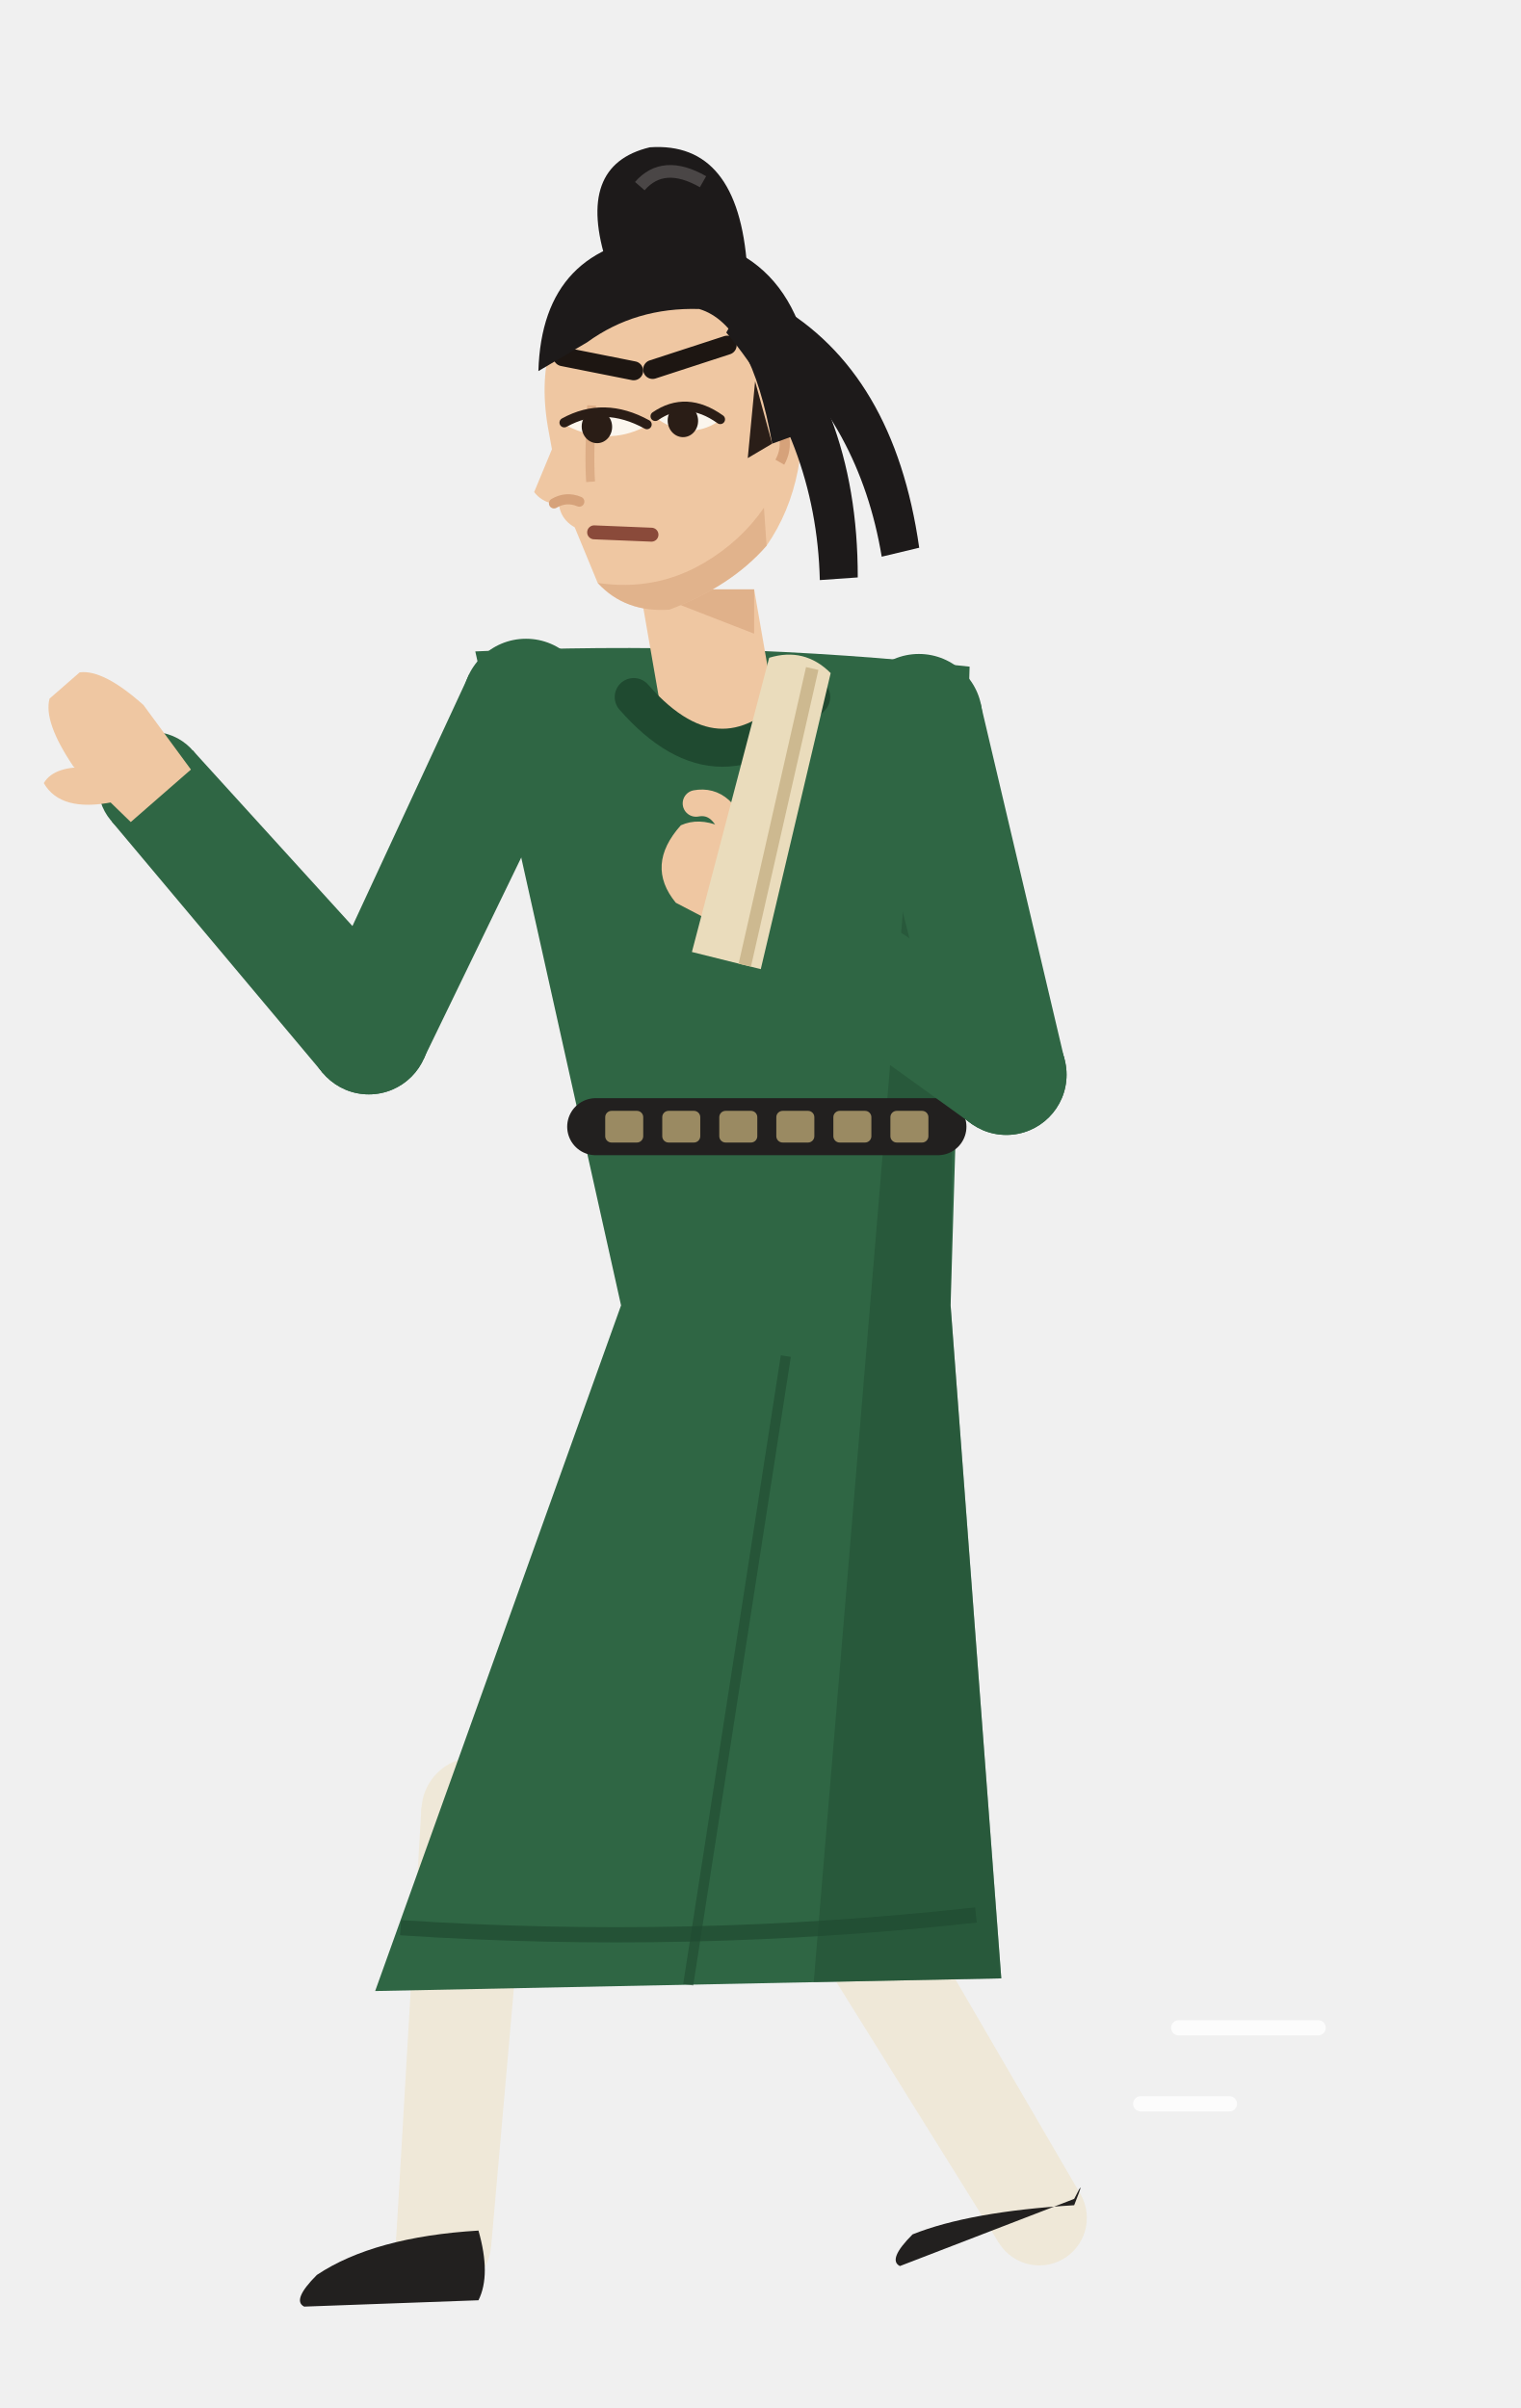
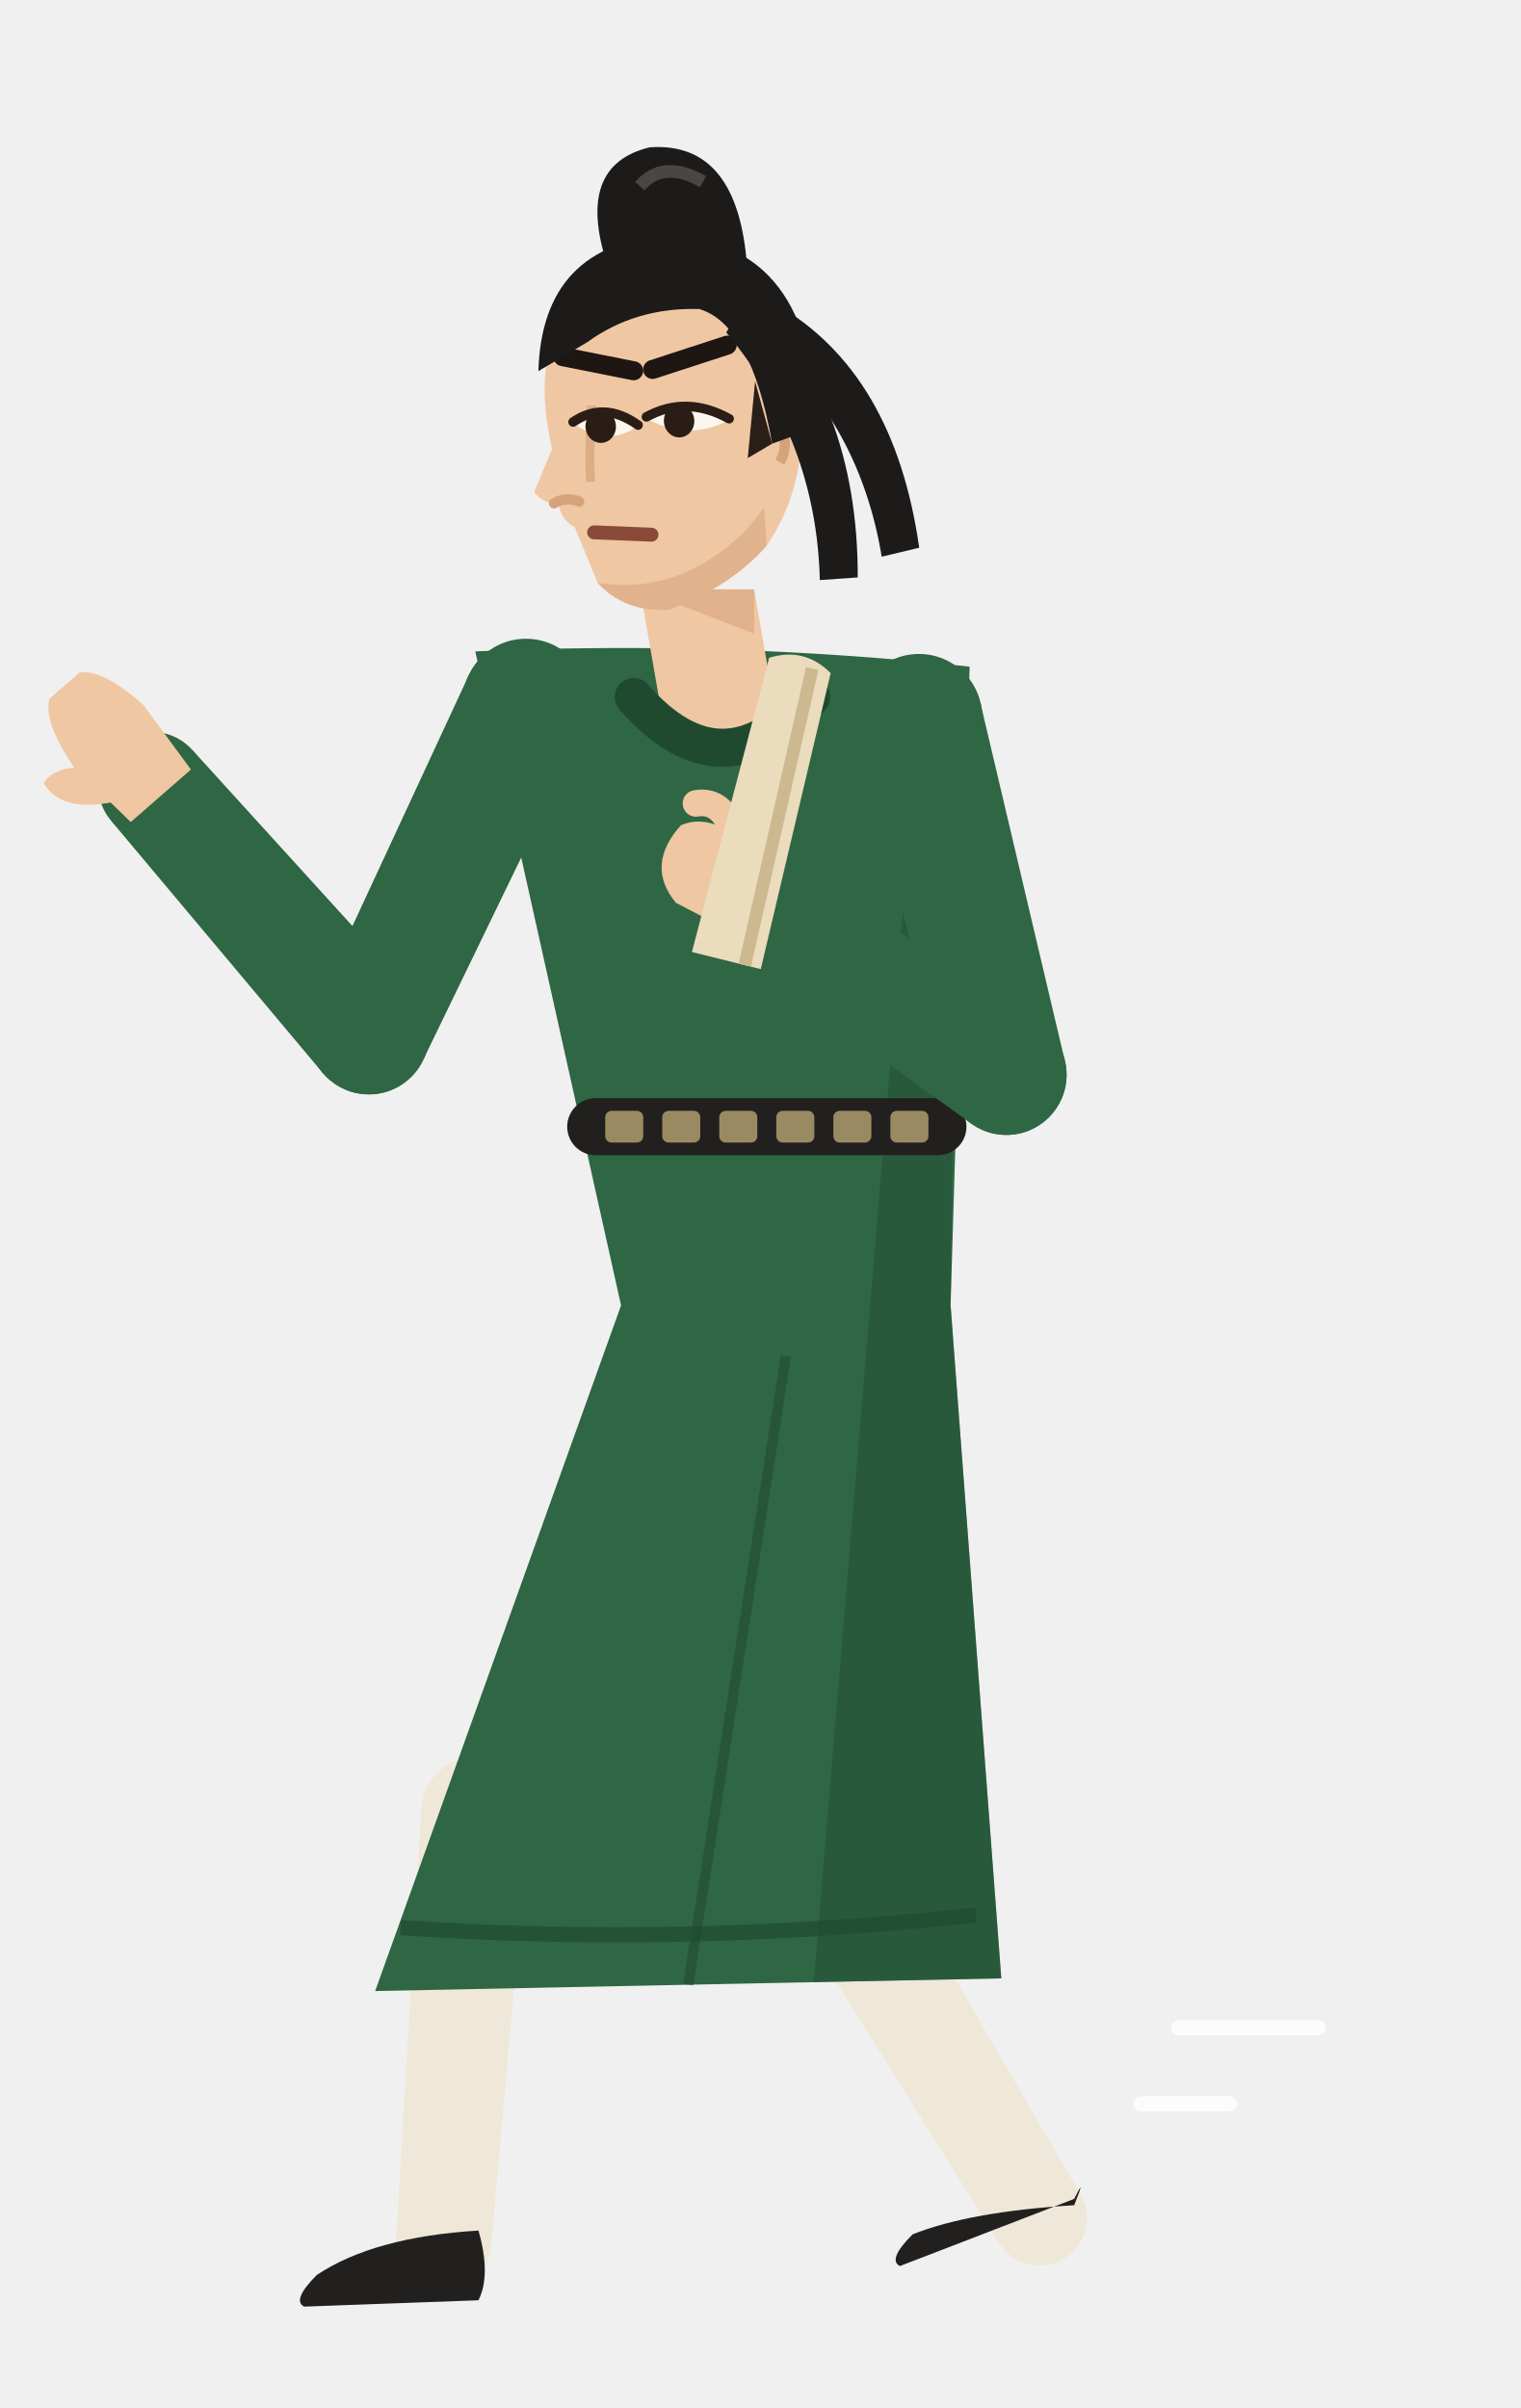
<svg xmlns="http://www.w3.org/2000/svg" width="240" height="380" viewBox="0 -20 240 380">
  <path d="M121.4 275.8 L157.6 333.9 L170.4 326.1 L136 267 Z" fill="#efe8d8" />
  <circle cx="128.7" cy="271.4" r="8.5" fill="#efe8d8" />
  <circle cx="164" cy="330" r="7.5" fill="#efe8d8" />
  <path d="M169.5 328 Q153 329 144 332.6 Q140 336.6 142 337.6 L169.5 327 Q171.5 323 169.5 328 Z" fill="#22201f" />
  <path d="M66.5 265.2 L62.5 333.5 L77.5 334.5 L83.5 266.4 Z" fill="#efe8d8" />
  <circle cx="75" cy="265.8" r="8.5" fill="#efe8d8" />
  <circle cx="70" cy="334" r="7.5" fill="#efe8d8" />
  <path d="M75.5 332 Q59 333 50 339 Q46 343 48 344 L75.5 343 Q77.5 339 75.5 332 Z" fill="#22201f" />
  <path d="M75 82.8 Q114 81 153 85.2 L150 186 L158 292.2 Q108.6 293.2 59.2 294.2 L98 186 Z" fill="#2f6644" />
  <path d="M144.4 100.7 L151 91.2 L150 186 L158 292.2 L128.4 292.8 Z" fill="#1f4a30" opacity=".45" />
  <path d="M124 194 L108.6 293.2" stroke="#1f4a30" stroke-width="1.6" opacity=".6" />
  <path d="M63.2 284.2 Q108.6 287.2 154 282.2" stroke="#1f4a30" stroke-width="2.4" fill="none" opacity=".7" />
  <path d="M94 157.8 L148 157.8" stroke="#22201f" stroke-width="9" stroke-linecap="round" />
  <rect x="95.5" y="155.3" width="6" height="5" rx="1" fill="#9a8a62" />
  <rect x="104.5" y="155.3" width="6" height="5" rx="1" fill="#9a8a62" />
  <rect x="113.5" y="155.3" width="6" height="5" rx="1" fill="#9a8a62" />
  <rect x="122.5" y="155.3" width="6" height="5" rx="1" fill="#9a8a62" />
  <rect x="131.5" y="155.3" width="6" height="5" rx="1" fill="#9a8a62" />
  <rect x="140.5" y="155.3" width="6" height="5" rx="1" fill="#9a8a62" />
  <path d="M105 96 L101 73 L119 73 L123 96 Z" fill="#efc7a2" />
  <path d="M101 73 L119 73 L119 80 Z" fill="#d6a27a" opacity=".6" />
  <path d="M100 90 Q114 106 128 90" stroke="#1f4a30" stroke-width="6" fill="none" stroke-linecap="round" />
  <g transform="translate(107.6 47) rotate(-4) scale(-1 1)">
    <path d="M-19 -6 Q-20 10 -12 20 Q-6 26 4 29 Q11 29 15 24 L18 15 Q21 13 20 9 L21 0 Q23 -16 12 -24 Q2 -29 -10 -26 Q-19 -20 -19 -6 Z" fill="#efc7a2" />
    <path d="M-12 20 Q-6 26 4 29 Q11 29 15 24 Q6 26 -2 22 Q-8 19 -12 14 Z" fill="#d6a27a" opacity=".55" />
    <ellipse cx="-14" cy="3" rx="4.5" ry="7.5" fill="#efc7a2" />
    <path d="M-15 0 q-2 4 0 7" stroke="#d6a27a" stroke-width="1.6" fill="none" />
    <path d="M18 -3 L24 9 Q22 12 17 11 Z" fill="#efc7a2" />
    <path d="M17 11 q2 -1 4 0" stroke="#d6a27a" stroke-width="1.6" fill="none" stroke-linecap="round" />
    <path d="M14 -4 Q15 4 15 8" stroke="#d6a27a" stroke-width="1.4" fill="none" opacity=".7" />
-     <path d="M-5.6 0 Q-1 -4 3.6 -1 Q-1 2.5 -5.6 0 Z" fill="#fbf6ee" />
-     <ellipse cx="-0.2" cy="-.6" rx="2.4" ry="2.6" fill="#2a1d16" />
-     <path d="M-6.1 -.4 Q-1 -4.6 4.1 -1.6" stroke="#2a1d16" stroke-width="1.5" fill="none" stroke-linecap="round" />
-     <path d="M6 0 Q12 -4 18 -1 Q12 2.5 6 0 Z" fill="#fbf6ee" />
-     <ellipse cx="13.4" cy="-.6" rx="2.4" ry="2.6" fill="#2a1d16" />
-     <path d="M5.5 -.4 Q12 -4.6 18.5 -1.6" stroke="#2a1d16" stroke-width="1.5" fill="none" stroke-linecap="round" />
+     <path d="M-7 0 Q-1 -4 5 -1 Q-1 2.5 -7 0 Z" fill="#fbf6ee" />
+     <ellipse cx="0.4" cy="-.6" rx="2.4" ry="2.6" fill="#2a1d16" />
+     <path d="M-7.5 -.4 Q-1 -4.6 5.5 -1.6" stroke="#2a1d16" stroke-width="1.5" fill="none" stroke-linecap="round" />
+     <path d="M7.4 0 Q12 -4 16.6 -1 Q12 2.5 7.4 0 Z" fill="#fbf6ee" />
+     <ellipse cx="12.8" cy="-.6" rx="2.4" ry="2.6" fill="#2a1d16" />
+     <path d="M6.9 -.4 Q12 -4.6 17.1 -1.6" stroke="#2a1d16" stroke-width="1.5" fill="none" stroke-linecap="round" />
    <path d="M-8 -12 L4 -9" stroke="#1d1612" stroke-width="3" stroke-linecap="round" />
    <path d="M7 -9 L18 -12" stroke="#1d1612" stroke-width="3" stroke-linecap="round" />
    <path d="M6 17 L15 16" stroke="#8a4a3a" stroke-width="2.2" stroke-linecap="round" />
    <path d="M-16 -18 Q-34 -6 -36 22 L-30 23 Q-28 2 -14 -12 Z" fill="#1d1a1a" />
    <path d="M-12 -20 Q-28 -2 -26 26 L-20 26 Q-21 4 -8 -14 Z" fill="#1d1a1a" />
    <path d="M-21 2 Q-23 -27 0 -30 Q20 -30 22 -10 Q18 -12 14 -14 Q6 -19 -4 -18 Q-12 -15 -14 4 Z" fill="#1d1a1a" />
    <path d="M-12 -24 Q-12 -44 2 -44 Q14 -42 10 -26 Z" fill="#1d1a1a" />
    <path d="M-6 -38 q6 -4 10 0" stroke="#4a4646" stroke-width="2" fill="none" />
    <path d="M-14 4 L-12 -6 L-10 6 Z" fill="#2a1e18" />
  </g>
  <path d="M135.3 95.6 L149.5 151.8 L168 147.3 L154.7 90.9 Z" fill="#2f6644" />
  <circle cx="145" cy="93.2" r="10" fill="#2f6644" />
  <circle cx="158.8" cy="149.6" r="9.5" fill="#2f6644" />
  <path d="M164.2 141.8 L120.8 113 L111.2 127 L153.4 157.4 Z" fill="#2f6644" />
  <circle cx="158.8" cy="149.6" r="9.5" fill="#2f6644" />
  <circle cx="116" cy="120" r="8.5" fill="#2f6644" />
  <g transform="translate(116 120) rotate(-145.3) scale(1.05 -1.05)">
    <path d="M-2 -6 Q9 -8 12 -3 Q13 5 6 7 L-2 6 Z" fill="#efc7a2" />
    <path d="M4 -6 Q9 -10 12 -7" stroke="#efc7a2" stroke-width="4" stroke-linecap="round" fill="none" />
  </g>
  <g transform="translate(118 118) rotate(14)">
    <path d="M-5 -34 Q0 -37 5 -34 L5.6 14 L-5.6 14 Z" fill="#eadcbc" />
    <path d="M2 -34 L3 14" stroke="#cdb990" stroke-width="2" />
  </g>
  <path d="M74 86.5 L49.6 139.1 L66.8 147.2 L92.1 95 Z" fill="#2f6644" />
  <circle cx="83" cy="90.8" r="10" fill="#2f6644" />
  <circle cx="58.2" cy="143.2" r="9.5" fill="#2f6644" />
  <path d="M65.4 136.9 L30.4 98.4 L17.6 109.6 L51 149.4 Z" fill="#2f6644" />
  <circle cx="58.2" cy="143.2" r="9.5" fill="#2f6644" />
  <circle cx="24" cy="104" r="8.5" fill="#2f6644" />
  <g transform="translate(24 104) rotate(-131.1) scale(1.05 1.05)">
    <path d="M-2 -6 L10 -7 Q18 -6 20 -3 L20 3 Q18 6 10 7 L-2 6 Z" fill="#efc7a2" />
    <path d="M2 -6 Q6 -13 11 -12 Q12 -9 8 -5 Z" fill="#efc7a2" />
  </g>
  <path d="M186 300 h22" stroke="#ffffff" stroke-width="2.4" stroke-linecap="round" opacity=".8" />
  <path d="M180 312 h14" stroke="#ffffff" stroke-width="2.4" stroke-linecap="round" opacity=".8" />
</svg>
